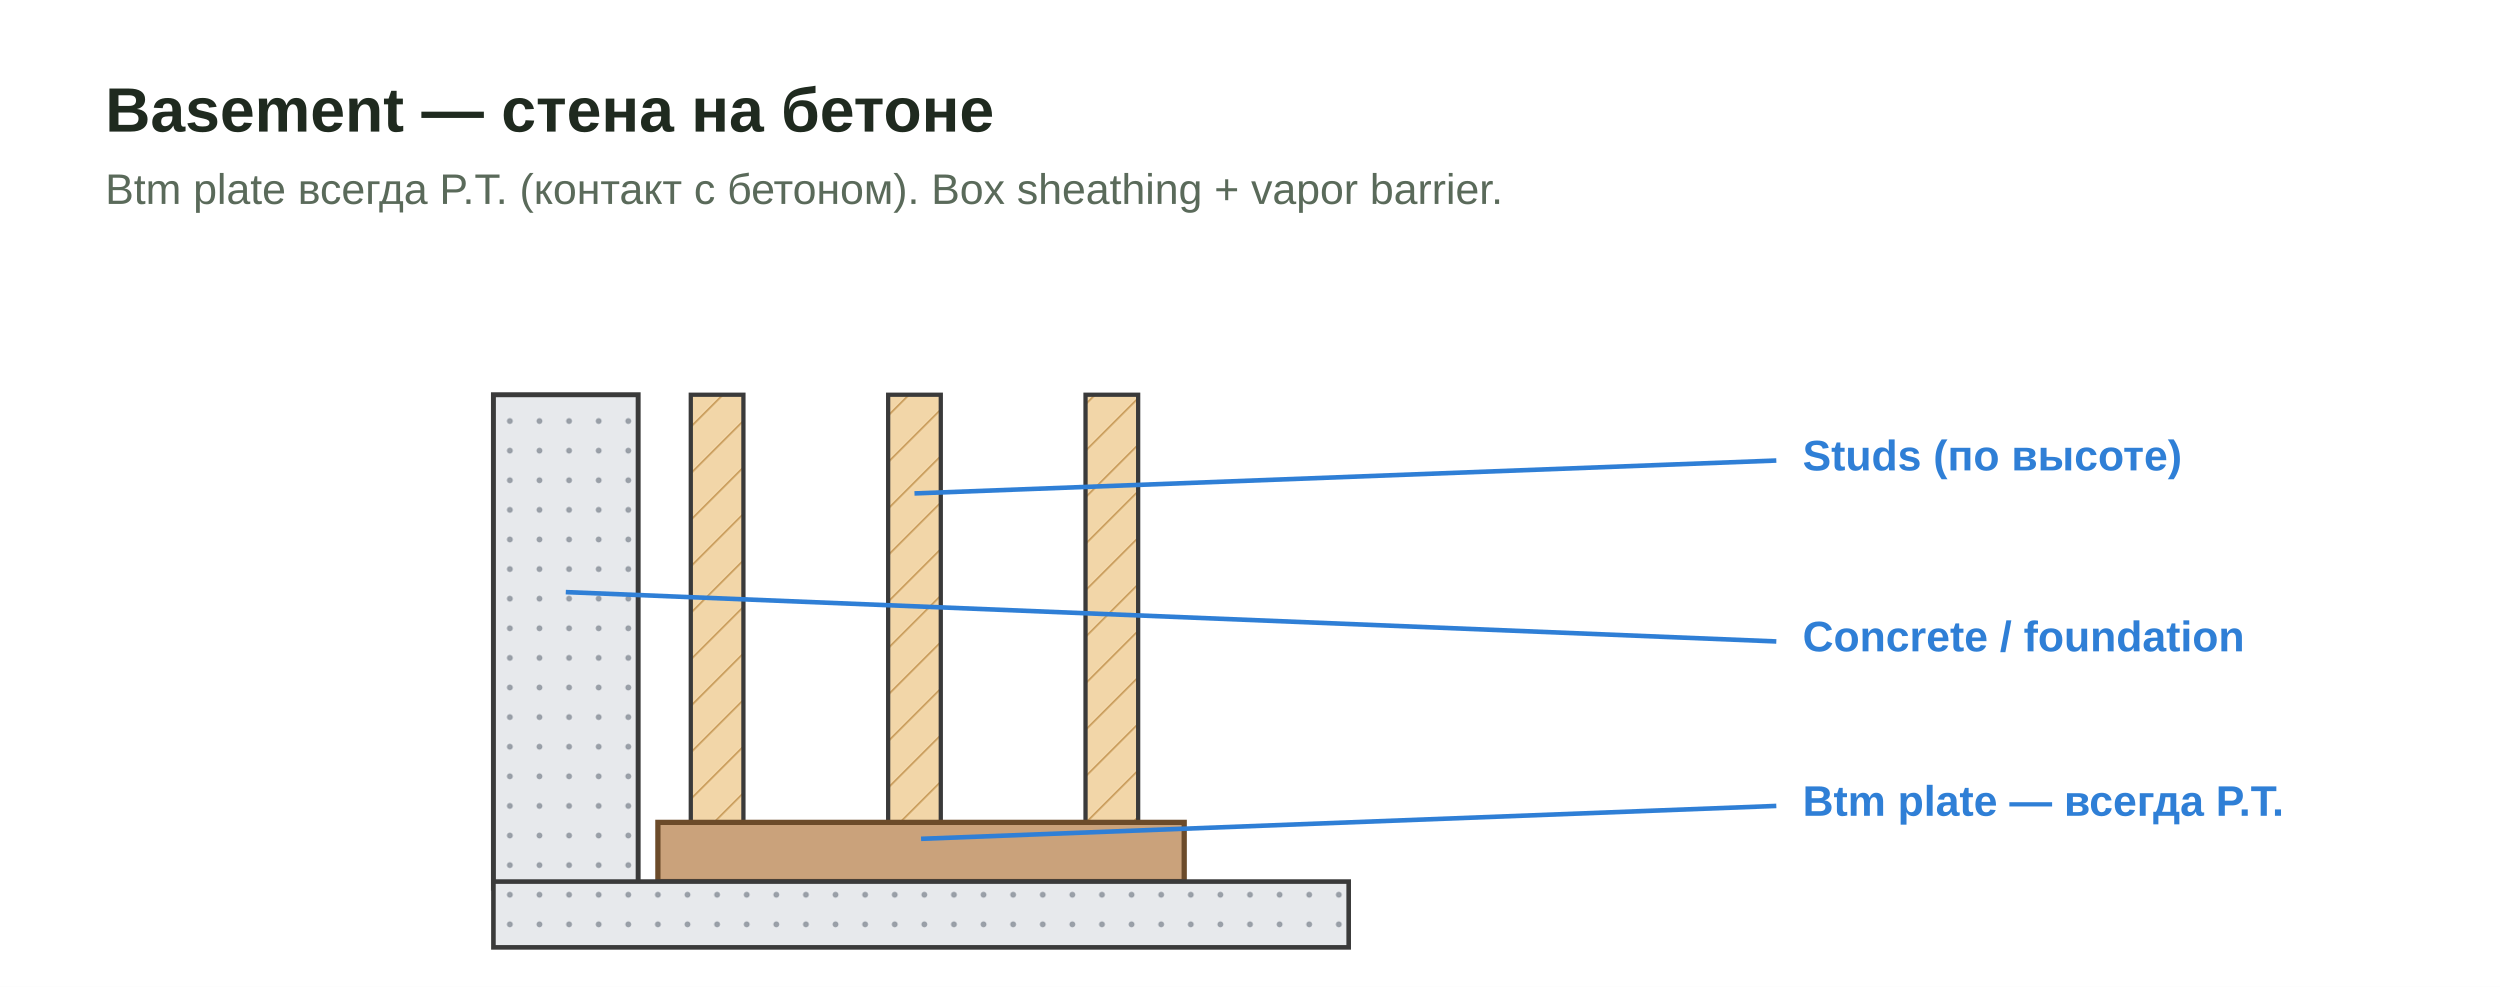
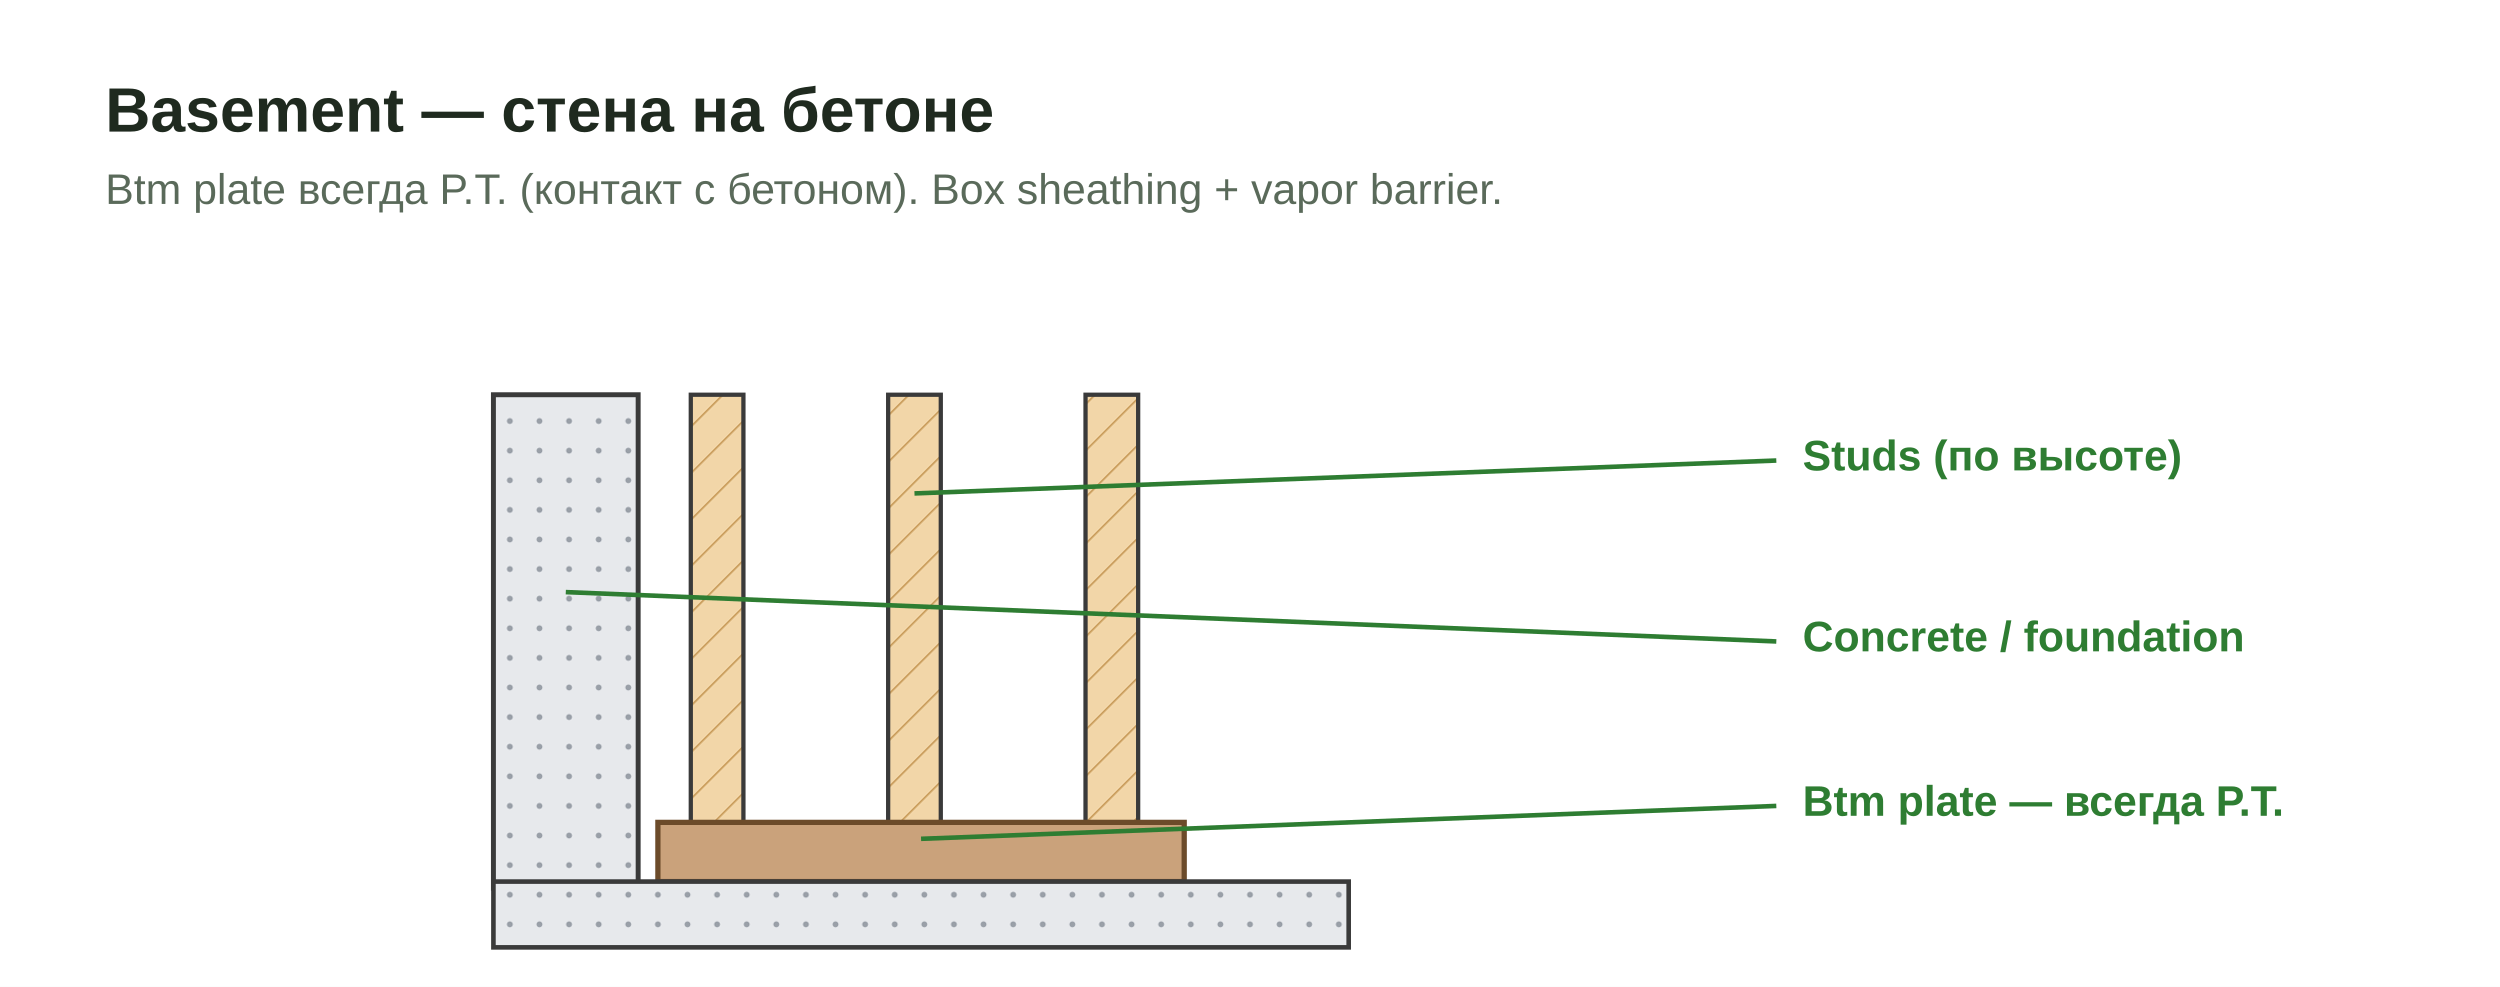
<svg xmlns="http://www.w3.org/2000/svg" viewBox="0 0 760 300" role="img" aria-labelledby="t">
  <defs>
    <pattern id="w" width="10" height="10" patternUnits="userSpaceOnUse" patternTransform="rotate(45)">
      <rect width="10" height="10" fill="#f2d6a8" />
      <line x1="0" y1="0" x2="0" y2="10" stroke="#c89b5a" stroke-width="1" />
    </pattern>
    <pattern id="c" width="9" height="9" patternUnits="userSpaceOnUse">
      <rect width="9" height="9" fill="#e7e9ec" />
      <circle cx="2" cy="2" r="0.9" fill="#9aa0a8" />
    </pattern>
-     <style>.t{font:700 19px "Segoe UI",Arial,sans-serif;fill:#1f2a1f}.s{font:400 13px "Segoe UI",Arial,sans-serif;fill:#5a6a5a}.l{font:600 13px "Segoe UI",Arial,sans-serif;fill:#2f7fd6}</style>
+     <style>.t{font:700 19px "Segoe UI",Arial,sans-serif;fill:#1f2a1f}.s{font:400 13px "Segoe UI",Arial,sans-serif;fill:#5a6a5a}.l{font:600 13px "Segoe UI",Arial,sans-serif;fill:#2e7d32}</style>
  </defs>
  <rect width="760" height="300" fill="#fff" />
  <text class="t" x="32" y="40">Basement — стена на бетоне</text>
  <text class="s" x="32" y="62">Btm plate всегда P.T. (контакт с бетоном). Box sheathing + vapor barrier.</text>
  <rect x="150" y="120" width="44" height="150" fill="url(#c)" stroke="#3a3a3a" stroke-width="1.5" />
  <g fill="url(#w)" stroke="#3a3a3a" stroke-width="1.3">
    <rect x="210" y="120" width="16" height="130" />
    <rect x="270" y="120" width="16" height="130" />
    <rect x="330" y="120" width="16" height="130" />
  </g>
  <rect x="200" y="250" width="160" height="18" fill="#caa27b" stroke="#6c4b2a" stroke-width="1.6" />
  <rect x="150" y="268" width="260" height="20" fill="url(#c)" stroke="#3a3a3a" stroke-width="1.4" />
-   <line x1="280" y1="255" x2="540" y2="245" stroke="#2f7fd6" stroke-width="1.4" />
+   <line x1="280" y1="255" x2="540" y2="245" stroke="#2e7d32" stroke-width="1.4" />
  <text class="l" x="548" y="248">Btm plate — всегда P.T.</text>
-   <line x1="278" y1="150" x2="540" y2="140" stroke="#2f7fd6" stroke-width="1.4" />
+   <line x1="278" y1="150" x2="540" y2="140" stroke="#2e7d32" stroke-width="1.4" />
  <text class="l" x="548" y="143">Studs (по высоте)</text>
-   <line x1="172" y1="180" x2="540" y2="195" stroke="#2f7fd6" stroke-width="1.4" />
+   <line x1="172" y1="180" x2="540" y2="195" stroke="#2e7d32" stroke-width="1.4" />
  <text class="l" x="548" y="198">Concrete / foundation</text>
</svg>
